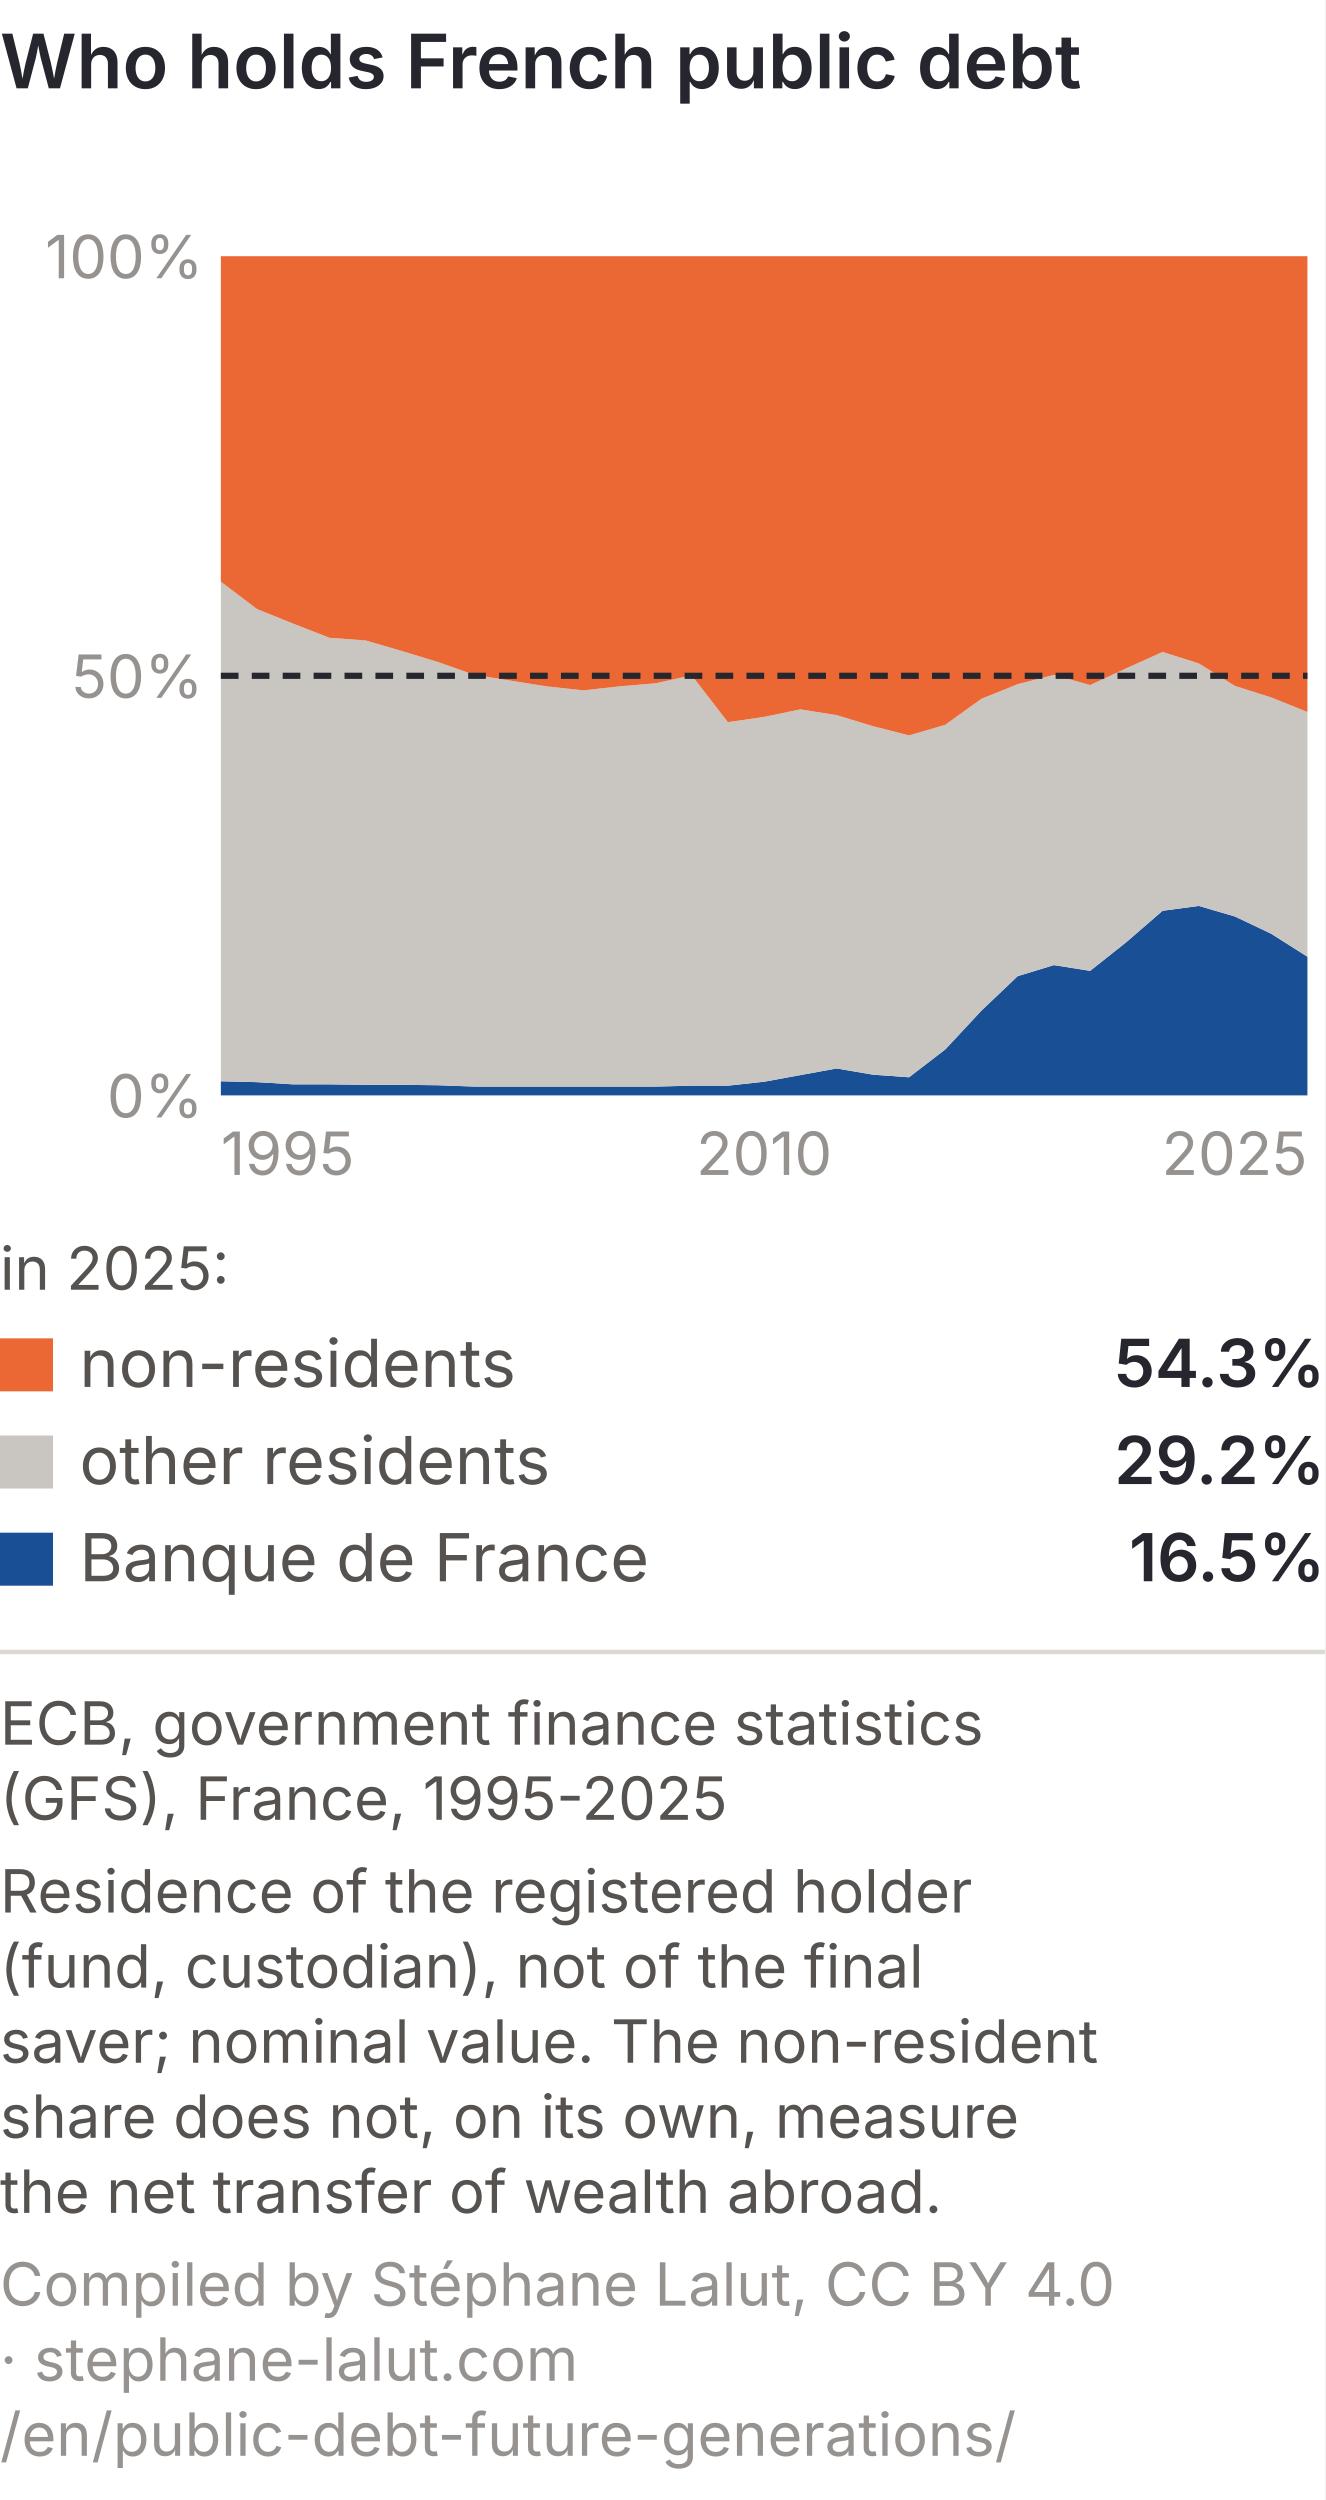
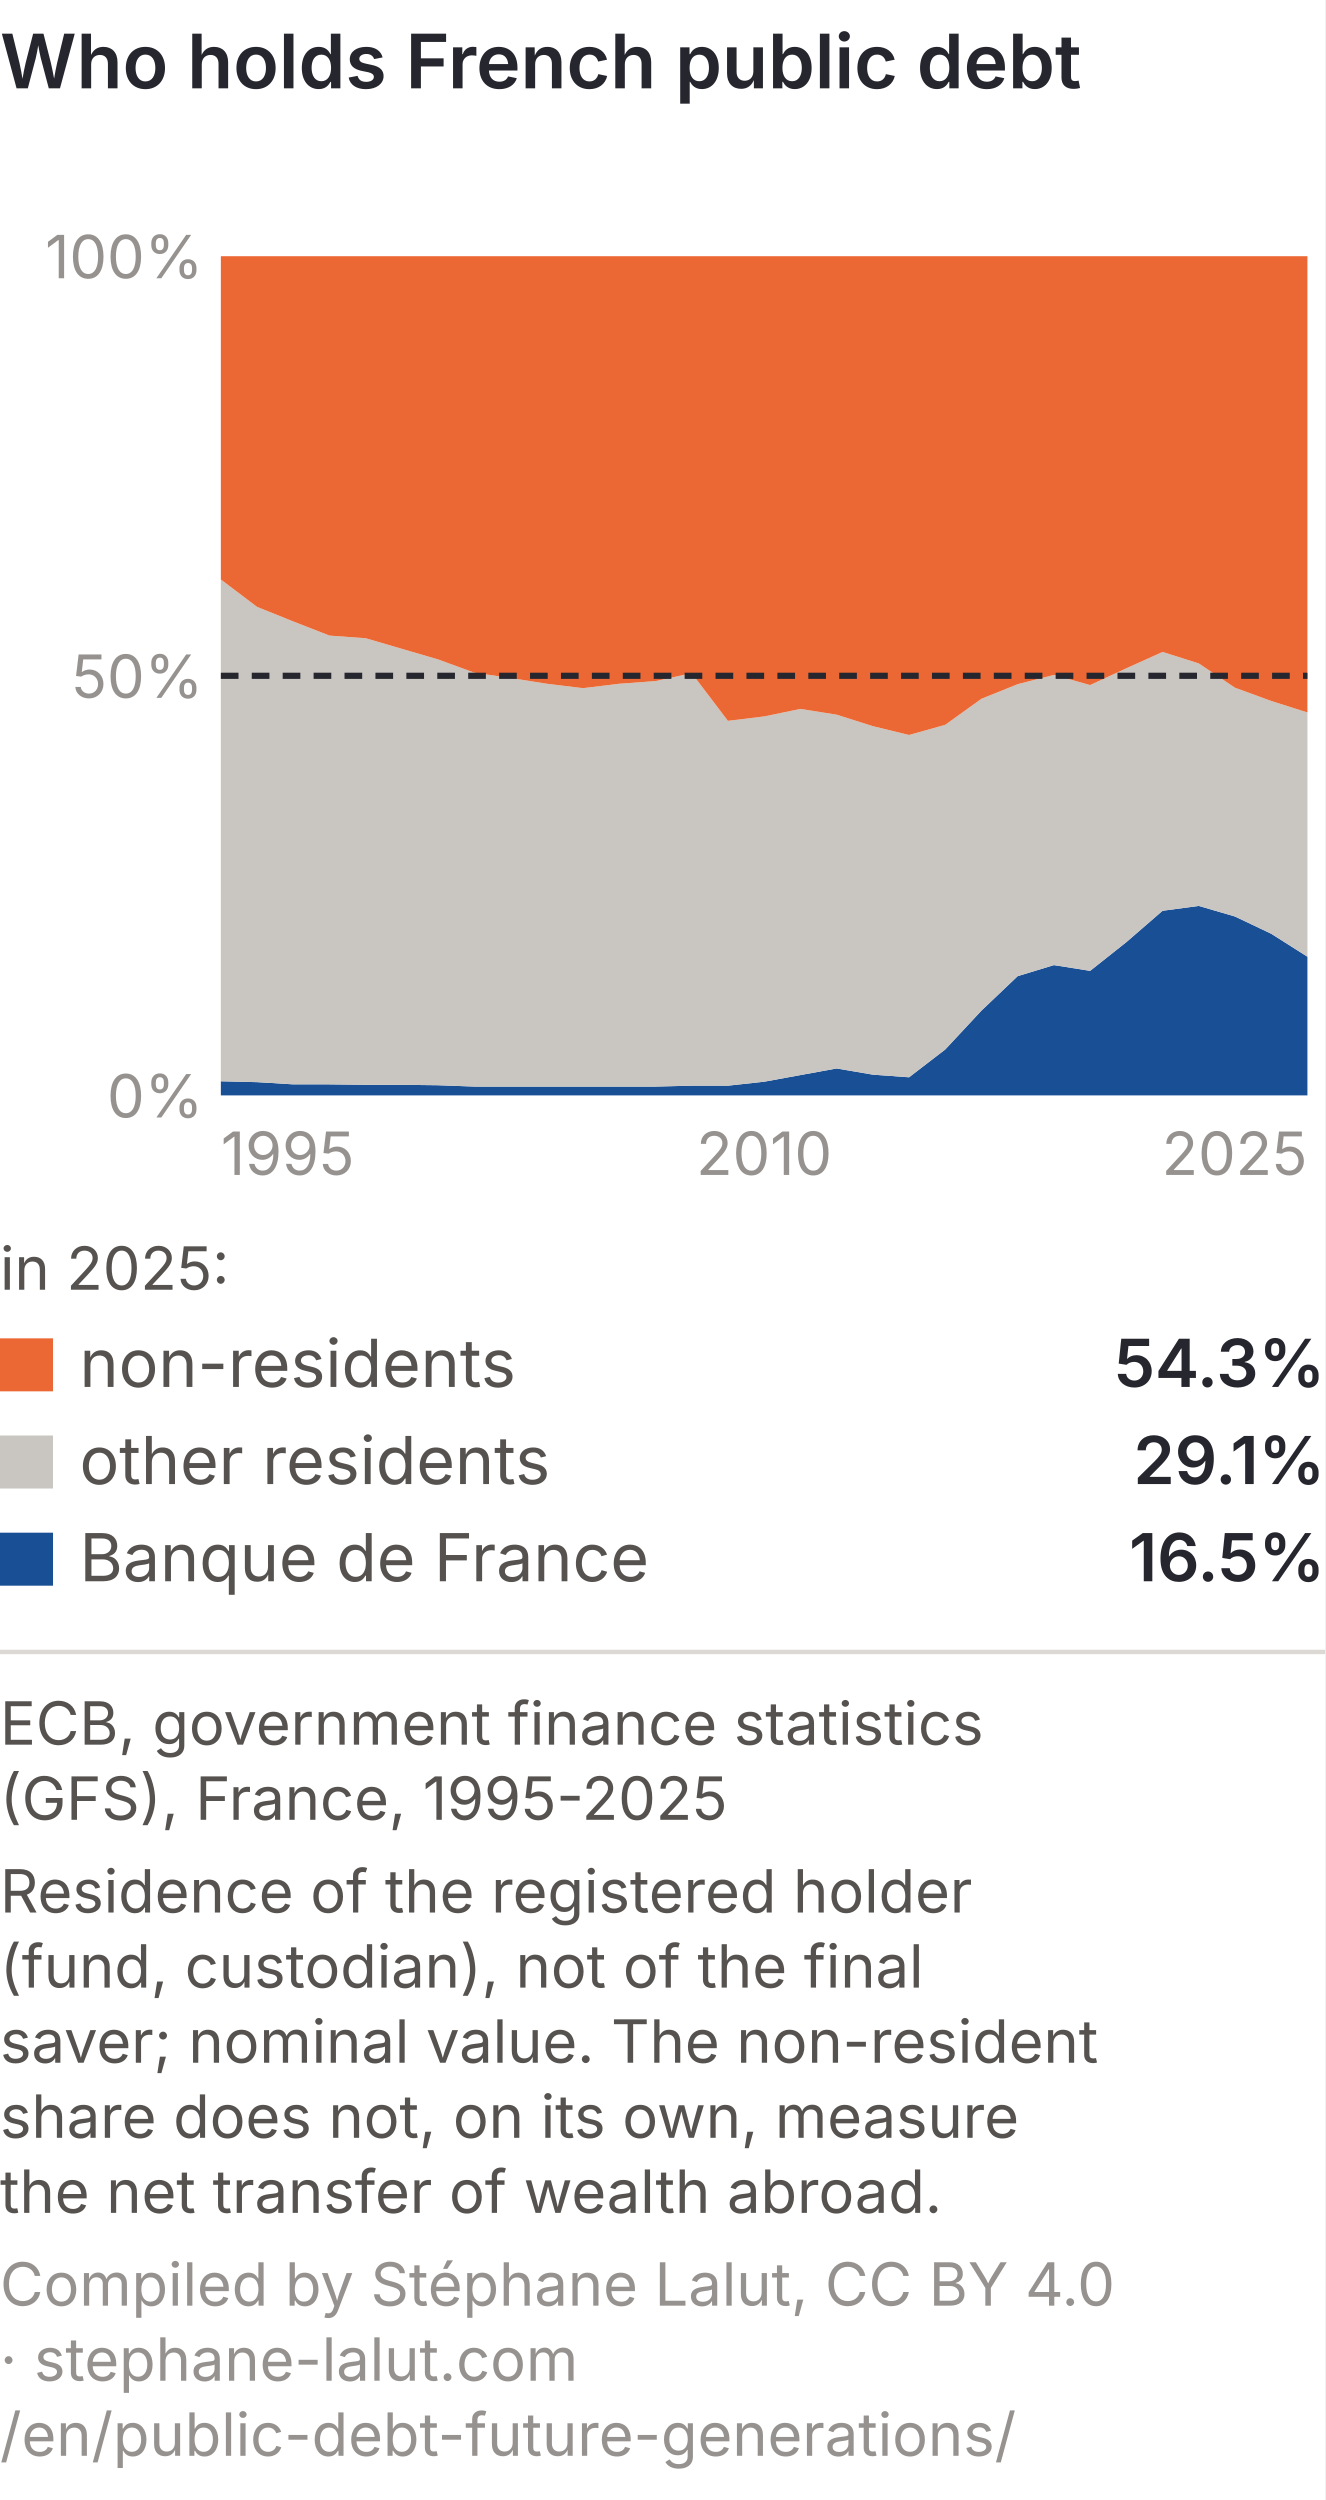
<svg xmlns="http://www.w3.org/2000/svg" viewBox="0 0 300 566" role="img" font-variant-numeric="tabular-nums" aria-labelledby="gdm-t gdm-d" font-family="Inter, 'Helvetica Neue', Arial, sans-serif">
  <rect width="300" height="566" fill="#ffffff" />
  <text x="0" y="20" font-size="17" font-weight="600" fill="#26262f">Who holds French public debt</text>
  <polygon points="50.0,244.8 58.2,245.0 66.4,245.5 74.6,245.5 82.8,245.6 91.0,245.6 99.2,245.7 107.4,246.0 115.6,246.0 123.8,246.0 132.0,246.0 140.2,246.0 148.4,246.0 156.6,245.8 164.8,245.8 173.0,244.9 181.2,243.4 189.4,241.9 197.6,243.3 205.8,243.9 214.0,237.6 222.2,228.8 230.4,221.0 238.6,218.5 246.8,219.8 255.0,213.3 263.2,206.2 271.4,205.1 279.6,207.5 287.8,211.4 296.0,216.6 296.0,248.0 287.8,248.0 279.6,248.0 271.4,248.0 263.2,248.0 255.0,248.0 246.8,248.0 238.6,248.0 230.4,248.0 222.2,248.0 214.0,248.0 205.8,248.0 197.6,248.0 189.4,248.0 181.2,248.0 173.0,248.0 164.8,248.0 156.6,248.0 148.4,248.0 140.2,248.0 132.0,248.0 123.8,248.0 115.6,248.0 107.4,248.0 99.2,248.0 91.0,248.0 82.8,248.0 74.6,248.0 66.4,248.0 58.2,248.0 50.0,248.0" fill="#184f95" />
-   <polygon points="50.0,131.7 58.2,137.9 66.4,141.2 74.6,144.4 82.8,145.0 91.0,147.4 99.2,149.9 107.4,152.8 115.6,154.1 123.8,155.4 132.0,156.3 140.2,155.4 148.4,154.7 156.6,152.9 164.8,163.5 173.0,162.3 181.2,160.6 189.4,161.9 197.6,164.4 205.8,166.5 214.0,164.1 222.2,158.2 230.4,154.9 238.6,152.8 246.8,155.1 255.0,151.3 263.2,147.6 271.4,150.2 279.6,155.3 287.8,157.9 296.0,161.2 296.0,216.6 287.8,211.4 279.6,207.5 271.4,205.1 263.2,206.2 255.0,213.3 246.8,219.8 238.6,218.5 230.4,221.0 222.2,228.8 214.0,237.6 205.8,243.9 197.6,243.3 189.4,241.9 181.2,243.4 173.0,244.9 164.8,245.8 156.6,245.8 148.4,246.0 140.2,246.0 132.0,246.0 123.8,246.0 115.6,246.0 107.4,246.0 99.2,245.7 91.0,245.6 82.8,245.6 74.6,245.5 66.4,245.5 58.2,245.0 50.0,244.8" fill="#c9c5c0" />
-   <polygon points="50.0,58.0 58.2,58.0 66.4,58.0 74.6,58.0 82.8,58.0 91.0,58.0 99.2,58.0 107.4,58.0 115.6,58.0 123.8,58.0 132.0,58.0 140.2,58.0 148.4,58.0 156.6,58.0 164.8,58.0 173.0,58.0 181.2,58.0 189.4,58.0 197.6,58.0 205.8,58.0 214.0,58.0 222.2,58.0 230.4,58.0 238.6,58.0 246.8,58.0 255.0,58.0 263.2,58.0 271.4,58.0 279.6,58.0 287.8,58.0 296.0,58.0 296.0,161.2 287.8,157.9 279.6,155.3 271.4,150.2 263.2,147.6 255.0,151.3 246.8,155.1 238.6,152.8 230.4,154.9 222.2,158.2 214.0,164.1 205.8,166.5 197.6,164.4 189.4,161.9 181.2,160.6 173.0,162.3 164.8,163.5 156.6,152.9 148.4,154.7 140.2,155.4 132.0,156.3 123.8,155.4 115.6,154.1 107.4,152.8 99.2,149.9 91.0,147.4 82.8,145.0 74.6,144.4 66.4,141.2 58.2,137.9 50.0,131.7" fill="#eb6834" />
+   <polygon points="50.0,131.2 58.2,137.4 66.4,140.7 74.6,143.9 82.8,144.5 91.0,146.9 99.2,149.3 107.4,152.3 115.6,153.5 123.8,154.8 132.0,155.8 140.2,154.8 148.4,154.2 156.6,152.4 164.8,163.2 173.0,162.2 181.2,160.5 189.4,161.8 197.6,164.4 205.8,166.4 214.0,164.1 222.2,158.2 230.4,154.9 238.6,152.8 246.8,155.1 255.0,151.3 263.2,147.6 271.4,150.2 279.6,155.7 287.8,158.7 296.0,161.3 296.0,216.6 287.8,211.4 279.6,207.5 271.4,205.1 263.2,206.2 255.0,213.3 246.8,219.8 238.6,218.5 230.4,221.0 222.2,228.8 214.0,237.6 205.8,243.9 197.6,243.3 189.4,241.9 181.2,243.4 173.0,244.9 164.8,245.8 156.6,245.8 148.4,246.0 140.2,246.0 132.0,246.0 123.8,246.0 115.6,246.0 107.4,246.0 99.2,245.7 91.0,245.6 82.8,245.6 74.6,245.5 66.4,245.5 58.2,245.0 50.0,244.8" fill="#c9c5c0" />
+   <polygon points="50.0,58.0 58.2,58.0 66.4,58.0 74.6,58.0 82.8,58.0 91.0,58.0 99.2,58.0 107.4,58.0 115.6,58.0 123.8,58.0 132.0,58.0 140.2,58.0 148.4,58.0 156.6,58.0 164.8,58.0 173.0,58.0 181.2,58.0 189.4,58.0 197.6,58.0 205.8,58.0 214.0,58.0 222.2,58.0 230.4,58.0 238.6,58.0 246.8,58.0 255.0,58.0 263.2,58.0 271.4,58.0 279.6,58.0 287.8,58.0 296.0,58.0 296.0,161.3 287.8,158.7 279.6,155.7 271.4,150.2 263.2,147.6 255.0,151.3 246.8,155.1 238.6,152.8 230.4,154.9 222.2,158.2 214.0,164.1 205.8,166.4 197.6,164.4 189.4,161.8 181.2,160.5 173.0,162.2 164.8,163.2 156.6,152.4 148.4,154.2 140.2,154.8 132.0,155.8 123.8,154.8 115.6,153.5 107.4,152.3 99.2,149.3 91.0,146.9 82.8,144.5 74.6,143.9 66.4,140.7 58.2,137.4 50.0,131.2" fill="#eb6834" />
  <text x="46" y="253.0" font-size="13.5" fill="#96928f" text-anchor="end">0%</text>
  <text x="46" y="158.0" font-size="13.5" fill="#96928f" text-anchor="end">50%</text>
  <text x="46" y="63.0" font-size="13.5" fill="#96928f" text-anchor="end">100%</text>
  <line x1="50" y1="153.0" x2="296" y2="153.0" stroke="#26262f" stroke-width="1.4" stroke-dasharray="4 3" />
  <text x="50.0" y="266" font-size="13.5" fill="#96928f" text-anchor="start">1995</text>
  <text x="173.0" y="266" font-size="13.5" fill="#96928f" text-anchor="middle">2010</text>
  <text x="296.0" y="266" font-size="13.5" fill="#96928f" text-anchor="end">2025</text>
  <text x="0" y="292" font-size="13.5" fill="#55524f">in 2025:</text>
  <rect x="0" y="303" width="12" height="12" fill="#eb6834" />
  <text x="18" y="314" font-size="15" fill="#55524f">non-residents</text>
  <text x="300" y="314" font-size="15" font-weight="600" fill="#26262f" text-anchor="end">54.3%</text>
  <rect x="0" y="325" width="12" height="12" fill="#c9c5c0" />
  <text x="18" y="336" font-size="15" fill="#55524f">other residents</text>
-   <text x="300" y="336" font-size="15" font-weight="600" fill="#26262f" text-anchor="end">29.2%</text>
+   <text x="300" y="336" font-size="15" font-weight="600" fill="#26262f" text-anchor="end">29.1%</text>
  <rect x="0" y="347" width="12" height="12" fill="#184f95" />
  <text x="18" y="358" font-size="15" fill="#55524f">Banque de France</text>
  <text x="300" y="358" font-size="15" font-weight="600" fill="#26262f" text-anchor="end">16.5%</text>
  <line x1="0" y1="374.0" x2="300" y2="374.0" stroke="#dcd8d3" />
  <text class="pied-source" x="0" y="395.0" font-size="13.5" fill="#55524f">ECB, government finance statistics</text>
  <text class="pied-source" x="0" y="412.0" font-size="13.5" fill="#55524f">(GFS), France, 1995-2025</text>
  <text class="pied-note" x="0" y="433.0" font-size="13.5" fill="#55524f">Residence of the registered holder</text>
  <text class="pied-note" x="0" y="450.0" font-size="13.5" fill="#55524f">(fund, custodian), not of the final</text>
  <text class="pied-note" x="0" y="467.0" font-size="13.5" fill="#55524f">saver; nominal value. The non-resident</text>
  <text class="pied-note" x="0" y="484.0" font-size="13.5" fill="#55524f">share does not, on its own, measure</text>
  <text class="pied-note" x="0" y="501.0" font-size="13.5" fill="#55524f">the net transfer of wealth abroad.</text>
  <text class="pied-licence" x="0" y="522.0" font-size="13.5" fill="#96928f">Compiled by Stéphane Lalut, CC BY 4.0</text>
  <text class="pied-licence" x="0" y="539.0" font-size="13.5" fill="#96928f">· stephane-lalut.com</text>
  <text class="pied-licence" x="0" y="556.0" font-size="13.5" fill="#96928f">/en/public-debt-future-generations/</text>
</svg>
